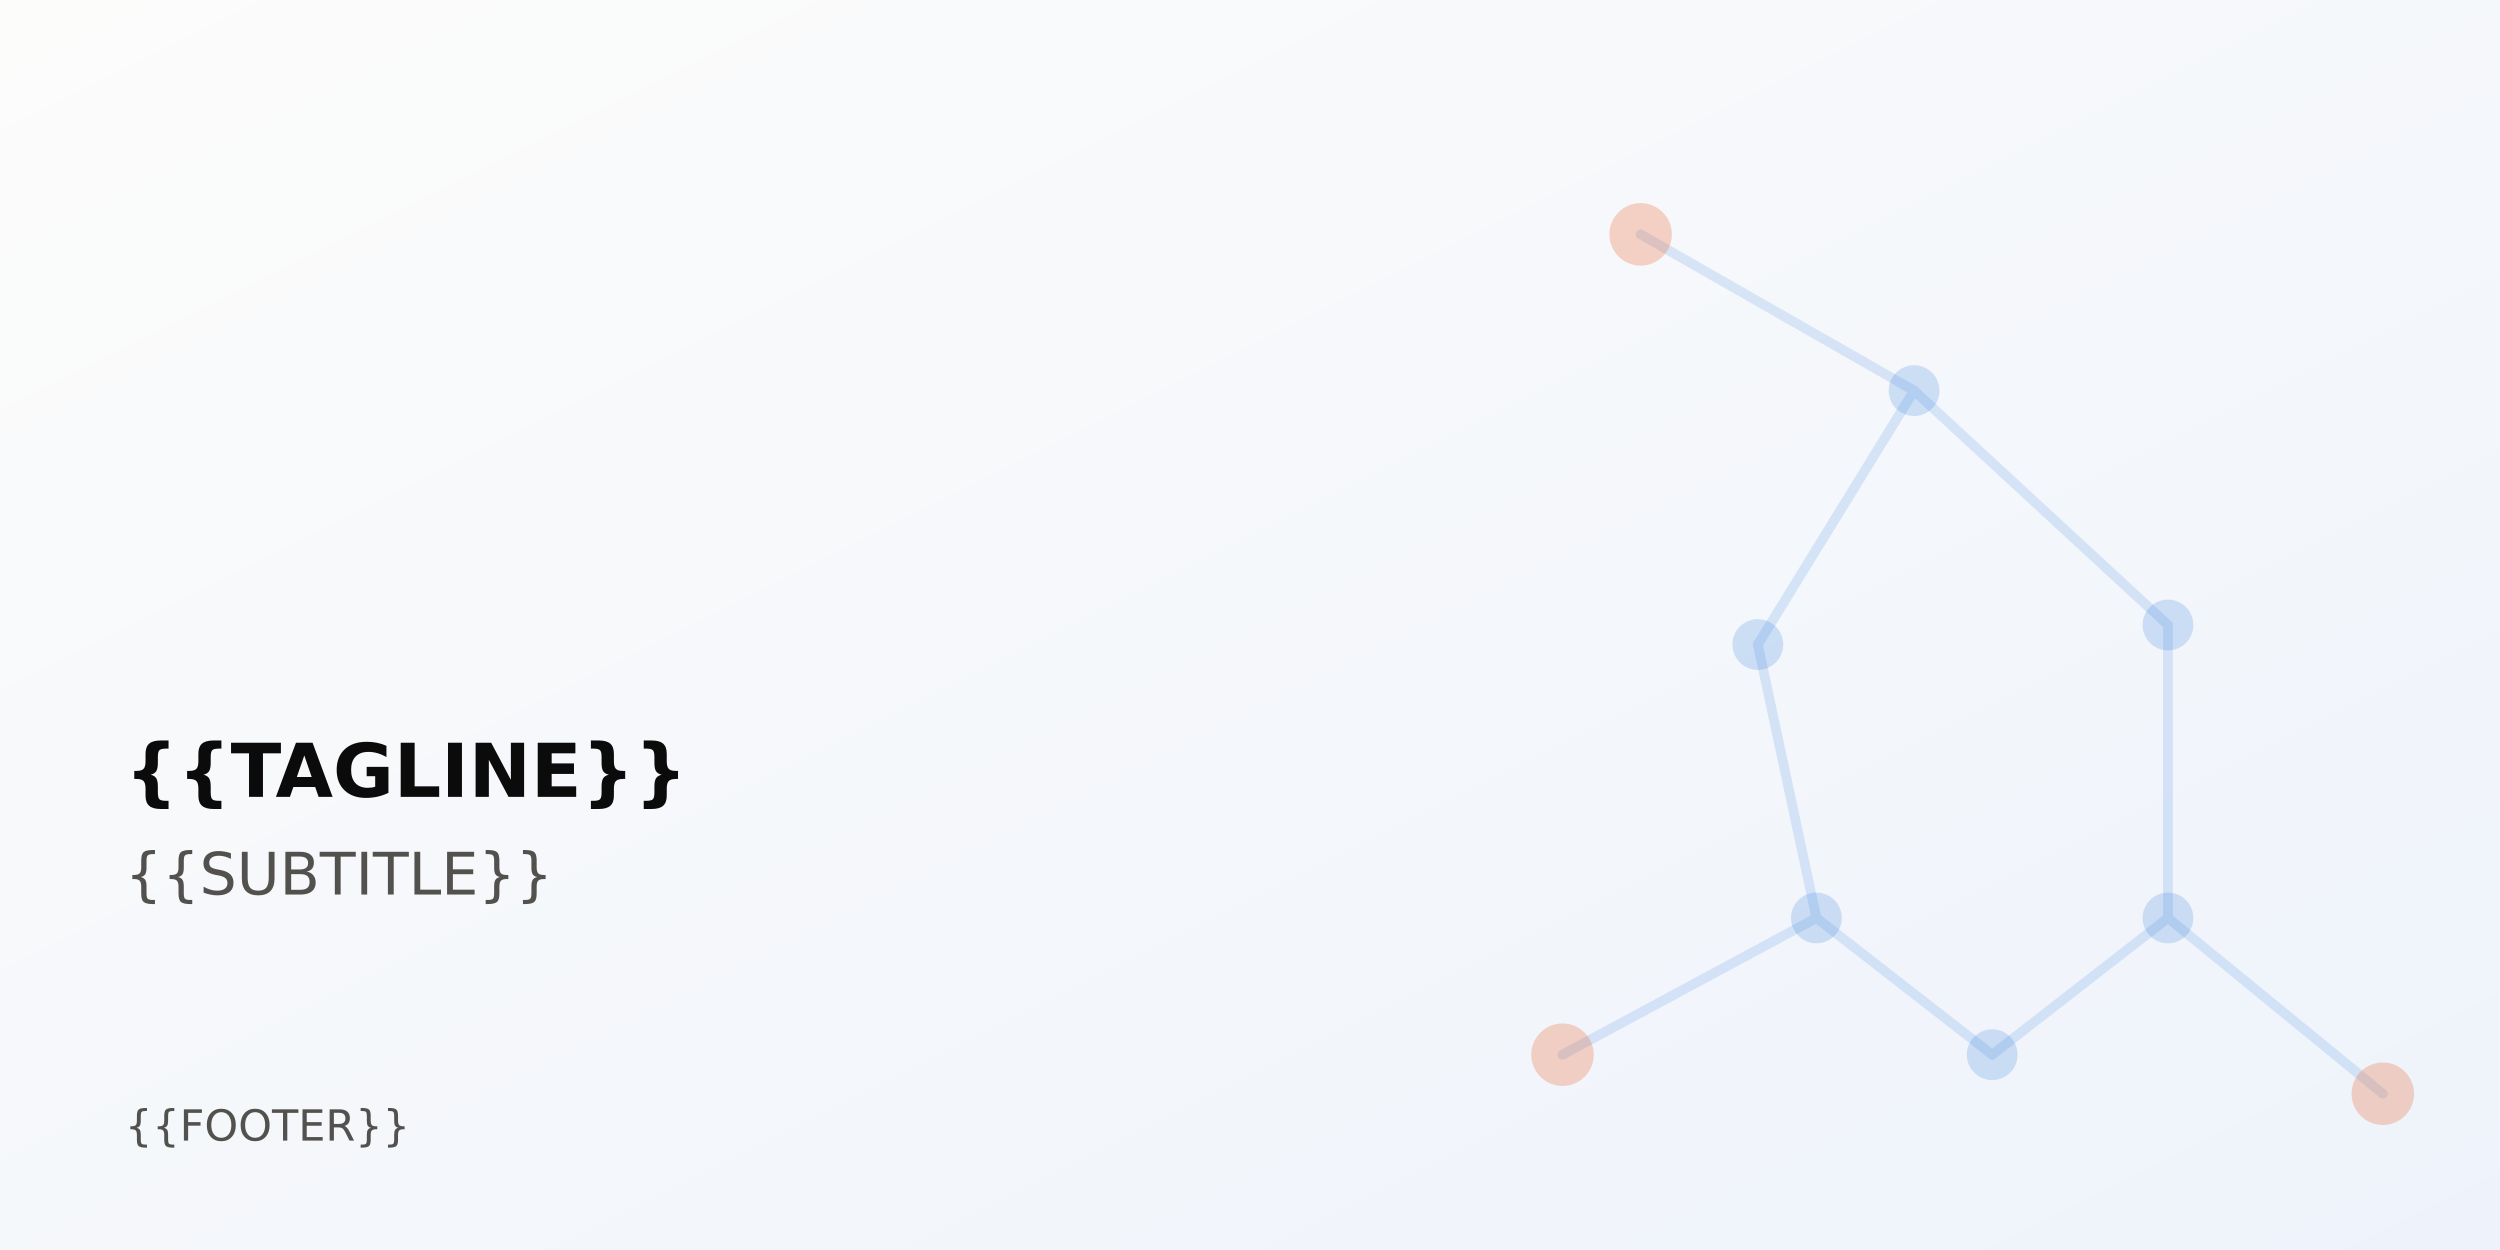
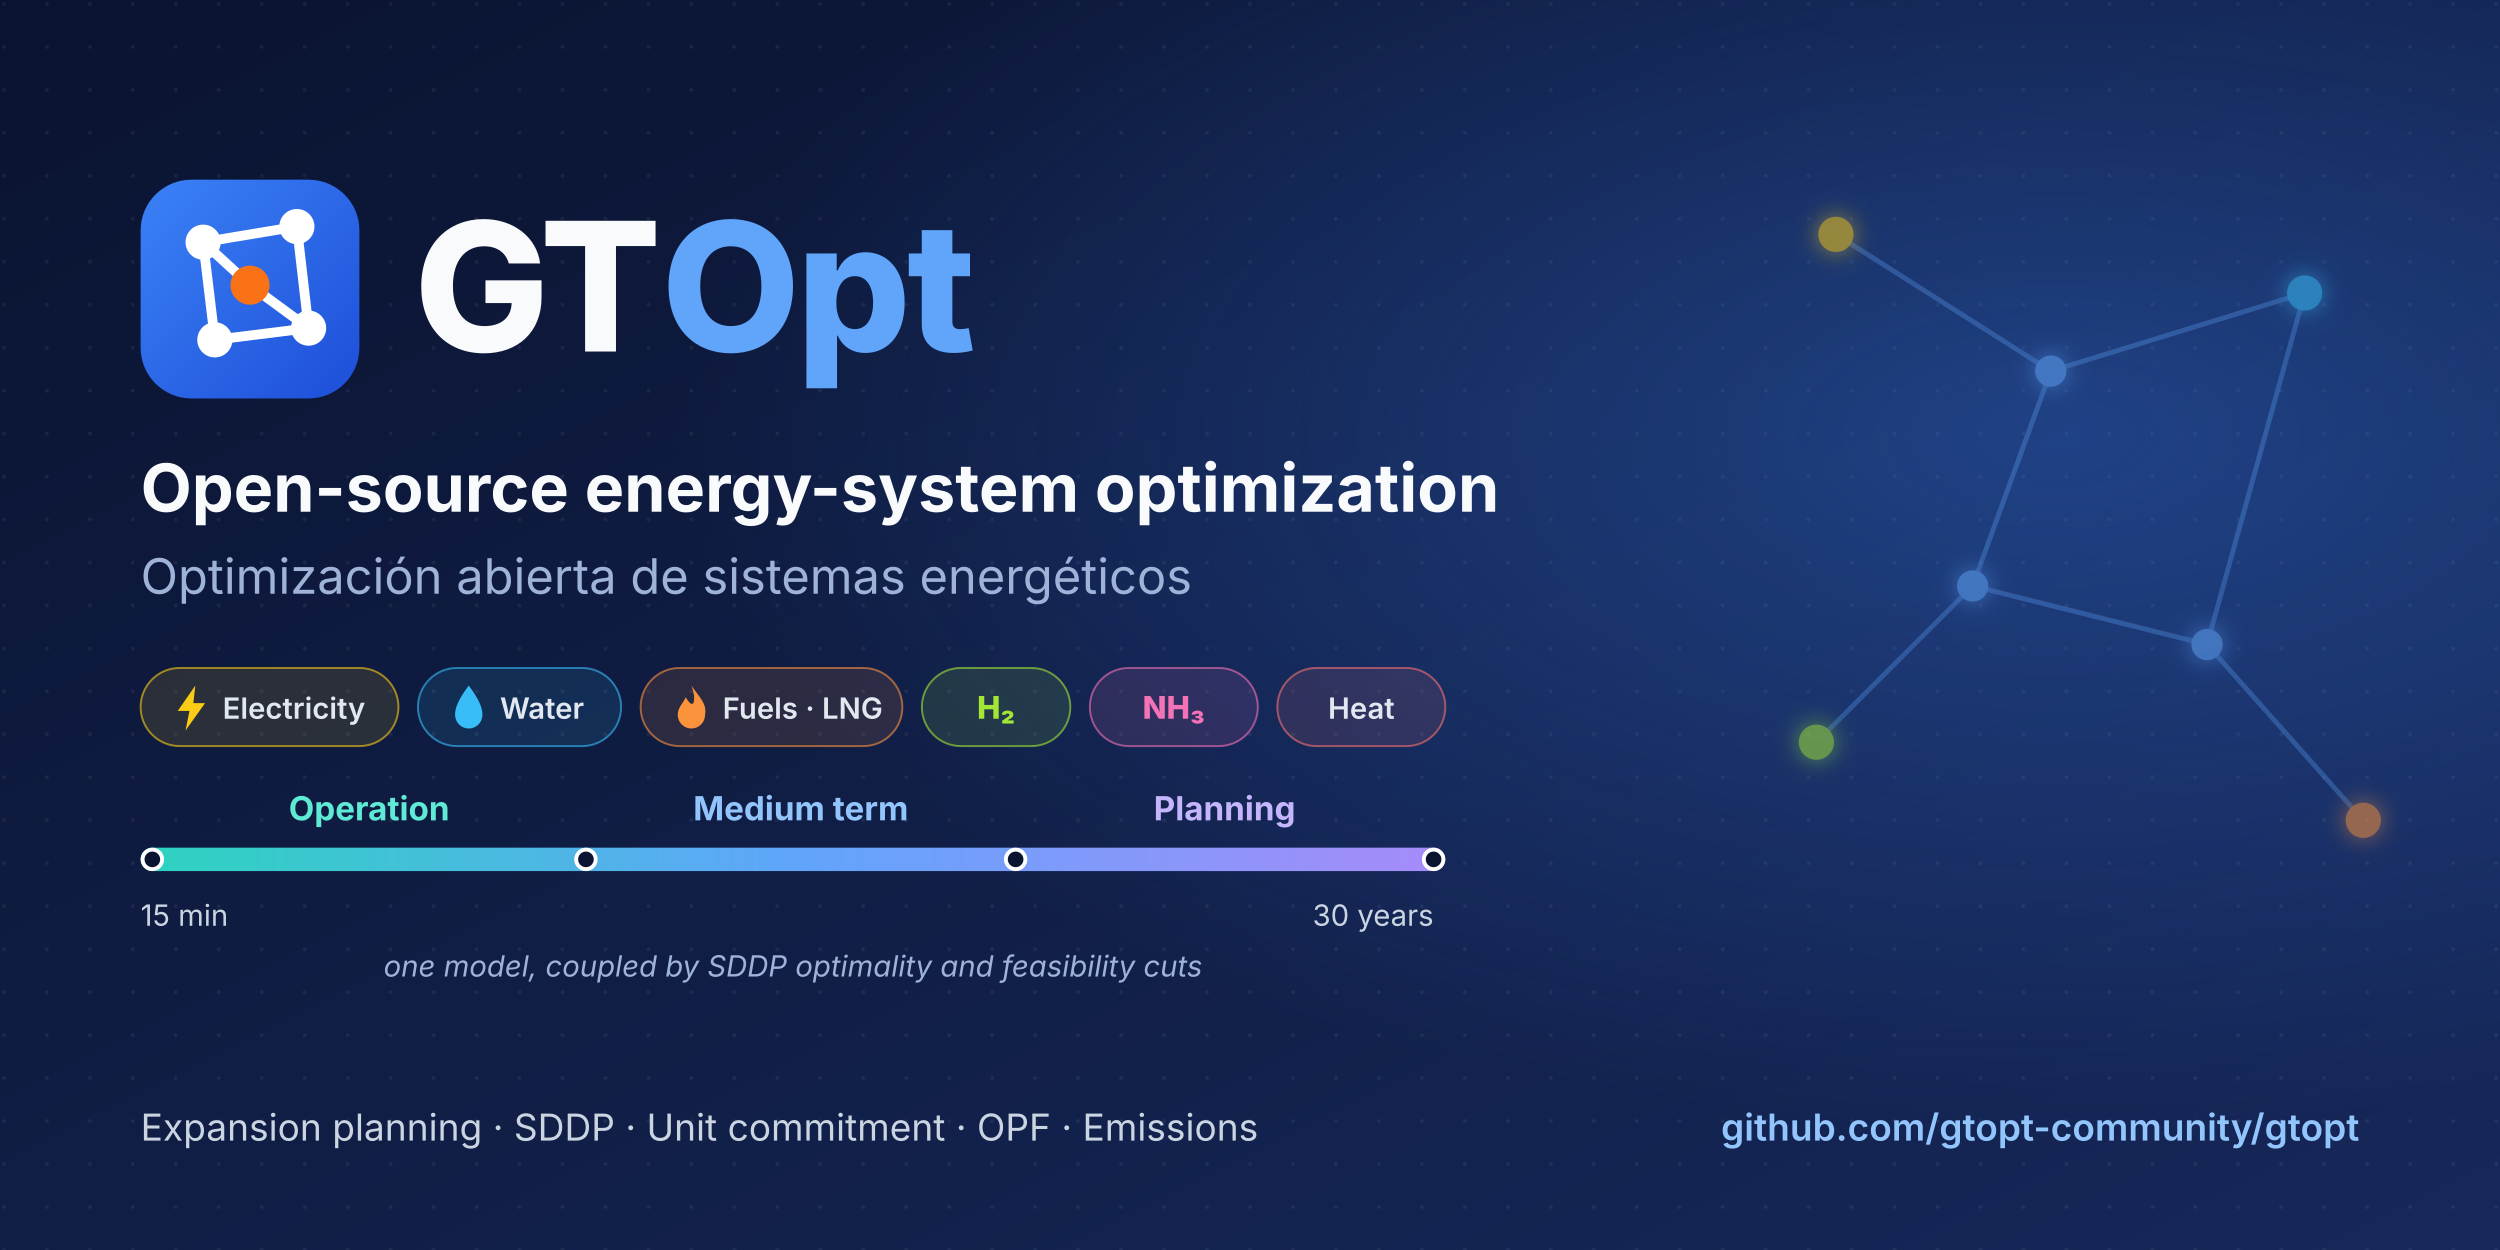
- <svg xmlns="http://www.w3.org/2000/svg" width="1280" height="640" viewBox="0 0 1280 640">
+ <svg xmlns="http://www.w3.org/2000/svg" viewBox="0 0 1280 640" width="1280" height="640">
  <defs>
    <linearGradient id="bg" x1="0" y1="0" x2="1" y2="1">
-       <stop offset="0" stop-color="#fcfcfb" />
-       <stop offset="1" stop-color="#eef3fb" />
+       <stop offset="0" stop-color="#0a1330" />
+       <stop offset="1" stop-color="#16285a" />
    </linearGradient>
+     <linearGradient id="scale" x1="0" y1="0" x2="1" y2="0">
+       <stop offset="0" stop-color="#2dd4bf" />
+       <stop offset="0.5" stop-color="#60a5fa" />
+       <stop offset="1" stop-color="#a78bfa" />
+     </linearGradient>
+     <linearGradient id="logo" x1="0" y1="0" x2="1" y2="1">
+       <stop offset="0" stop-color="#3b82f6" />
+       <stop offset="1" stop-color="#1d4ed8" />
+     </linearGradient>
+     <radialGradient id="halo" cx="0.82" cy="0.35" r="0.55">
+       <stop offset="0" stop-color="#3b82f6" stop-opacity="0.35" />
+       <stop offset="1" stop-color="#3b82f6" stop-opacity="0" />
+     </radialGradient>
+     <pattern id="dots" width="22" height="22" patternUnits="userSpaceOnUse">
+       <circle cx="2" cy="2" r="1" fill="#ffffff" opacity="0.06" />
+     </pattern>
+     <filter id="glow" x="-50%" y="-50%" width="200%" height="200%">
+       <feGaussianBlur stdDeviation="6" result="b" />
+       <feMerge>
+         <feMergeNode in="b" />
+         <feMergeNode in="SourceGraphic" />
+       </feMerge>
+     </filter>
  </defs>
+   <style>
+     text { font-family: Inter, "Segoe UI", "Helvetica Neue", Arial, sans-serif; }
+     .c { font-size: 15px; font-weight: 600; fill: #e2e8f0; }
+   </style>
  <rect width="1280" height="640" fill="url(#bg)" />
-   <g opacity="0.16" stroke="#2a78d6" stroke-width="5" stroke-linecap="round">
-     <line x1="840" y1="120" x2="980" y2="200" />
-     <line x1="980" y1="200" x2="900" y2="330" />
-     <line x1="980" y1="200" x2="1110" y2="320" />
-     <line x1="900" y1="330" x2="930" y2="470" />
-     <line x1="1110" y1="320" x2="1110" y2="470" />
-     <line x1="930" y1="470" x2="1020" y2="540" />
-     <line x1="1020" y1="540" x2="1110" y2="470" />
-     <line x1="800" y1="540" x2="930" y2="470" />
-     <line x1="1220" y1="560" x2="1110" y2="470" />
+   <rect width="1280" height="640" fill="url(#dots)" />
+   <rect width="1280" height="640" fill="url(#halo)" />
+   <g opacity="0.55">
+     <g stroke="#60a5fa" stroke-width="2.5" stroke-opacity="0.55" fill="none">
+       <path d="M940 120 L1050 190 L1180 150" />
+       <path d="M1050 190 L1010 300 L1130 330 L1180 150" />
+       <path d="M1010 300 L930 380" />
+       <path d="M1130 330 L1210 420" />
+     </g>
+     <g filter="url(#glow)">
+       <circle cx="940" cy="120" r="9" fill="#facc15" />
+       <circle cx="1050" cy="190" r="8" fill="#60a5fa" />
+       <circle cx="1180" cy="150" r="9" fill="#38bdf8" />
+       <circle cx="1010" cy="300" r="8" fill="#60a5fa" />
+       <circle cx="1130" cy="330" r="8" fill="#60a5fa" />
+       <circle cx="930" cy="380" r="9" fill="#a3e635" />
+       <circle cx="1210" cy="420" r="9" fill="#fb923c" />
+     </g>
  </g>
-   <g opacity="0.2" fill="#2a78d6">
-     <circle cx="980" cy="200" r="13" />
-     <circle cx="900" cy="330" r="13" />
-     <circle cx="1110" cy="320" r="13" />
-     <circle cx="930" cy="470" r="13" />
-     <circle cx="1020" cy="540" r="13" />
-     <circle cx="1110" cy="470" r="13" />
+   <rect x="72" y="92" width="112" height="112" rx="26" fill="url(#logo)" />
+   <g stroke="#ffffff" stroke-width="5" stroke-linecap="round" fill="none">
+     <path d="M104 124 L152 116 L158 168 L110 174 Z" />
+     <path d="M104 124 L128 146 L158 168" />
  </g>
-   <g opacity="0.28" fill="#eb6834">
-     <circle cx="840" cy="120" r="16" />
-     <circle cx="800" cy="540" r="16" />
-     <circle cx="1220" cy="560" r="16" />
+   <g fill="#ffffff">
+     <circle cx="104" cy="124" r="9" />
+     <circle cx="152" cy="116" r="9" />
+     <circle cx="158" cy="168" r="9" />
+     <circle cx="110" cy="174" r="9" />
  </g>
- 
-   {{MARK}}
-   {{WORDMARK}}
- 
-   <g font-family="DejaVu Sans, Helvetica, Arial, sans-serif">
-     <text x="64" y="408" font-size="38" font-weight="bold" fill="#0b0b0b">{{TAGLINE}}</text>
-     <text x="64" y="458" font-size="30" fill="#52514e">{{SUBTITLE}}</text>
-     <text x="64" y="584" font-size="22" fill="#52514e">{{FOOTER}}</text>
+   <circle cx="128" cy="146" r="10" fill="#f97316" />
+   <text x="212" y="180" font-size="92" font-weight="800" fill="#f8fafc" letter-spacing="-2">GT<tspan fill="#60a5fa">Opt</tspan>
+   </text>
+   <text x="72" y="262" font-size="34" font-weight="700" fill="#f8fafc">Open-source energy-system optimization</text>
+   <text x="72" y="304" font-size="25" fill="#9fb3d9">Optimización abierta de sistemas energéticos</text>
+   <g>
+     <rect x="72" y="342" width="132" height="40" rx="20" fill="#facc15" fill-opacity="0.12" stroke="#facc15" stroke-opacity="0.6" />
+     <path d="M100 351 L91 364 L97 364 L95 374 L105 360 L99 360 Z" fill="#facc15" />
+     <text x="114" y="368" class="c">Electricity</text>
+     <rect x="214" y="342" width="104" height="40" rx="20" fill="#38bdf8" fill-opacity="0.12" stroke="#38bdf8" stroke-opacity="0.6" />
+     <path d="M240 351 C 234 359, 233 363, 233 366 A 7 7 0 0 0 247 366 C 247 363, 246 359, 240 351 Z" fill="#38bdf8" />
+     <text x="256" y="368" class="c">Water</text>
+     <rect x="328" y="342" width="134" height="40" rx="20" fill="#fb923c" fill-opacity="0.12" stroke="#fb923c" stroke-opacity="0.6" />
+     <path d="M354 351 C 358 357, 362 360, 361 366 A 7 7 0 0 1 347 366 C 347 362, 350 360, 351 357 C 353 360, 354 361, 355 360 C 356 357, 355 354, 354 351 Z" fill="#fb923c" />
+     <text x="370" y="368" class="c">Fuels · LNG</text>
+     <rect x="472" y="342" width="76" height="40" rx="20" fill="#a3e635" fill-opacity="0.12" stroke="#a3e635" stroke-opacity="0.6" />
+     <text x="510" y="368" text-anchor="middle" font-size="16" font-weight="800" fill="#a3e635">H₂</text>
+     <rect x="558" y="342" width="86" height="40" rx="20" fill="#f472b6" fill-opacity="0.12" stroke="#f472b6" stroke-opacity="0.6" />
+     <text x="601" y="368" text-anchor="middle" font-size="16" font-weight="800" fill="#f472b6">NH₃</text>
+     <rect x="654" y="342" width="86" height="40" rx="20" fill="#f87171" fill-opacity="0.12" stroke="#f87171" stroke-opacity="0.6" />
+     <text x="697" y="368" text-anchor="middle" class="c" fill="#fecaca">Heat</text>
  </g>
+   <rect x="72" y="434" width="668" height="12" rx="6" fill="url(#scale)" />
+   <g fill="#0a1330" stroke="#ffffff" stroke-width="2">
+     <circle cx="78" cy="440" r="5" />
+     <circle cx="300" cy="440" r="5" />
+     <circle cx="520" cy="440" r="5" />
+     <circle cx="734" cy="440" r="5" />
+   </g>
+   <g font-size="15" fill="#cbd5e1">
+     <text x="72" y="474">15 min</text>
+     <text x="734" y="474" text-anchor="end">30 years</text>
+   </g>
+   <g font-size="17" font-weight="700" text-anchor="middle">
+     <text x="189" y="420" fill="#5eead4">Operation</text>
+     <text x="410" y="420" fill="#93c5fd">Medium term</text>
+     <text x="627" y="420" fill="#c4b5fd">Planning</text>
+   </g>
+   <text x="406" y="500" text-anchor="middle" font-size="15" font-style="italic" fill="#9fb3d9">one model, coupled by SDDP optimality and feasibility cuts</text>
+   <text x="72" y="584" font-size="19" fill="#cbd5e1">Expansion planning · SDDP · Unit commitment · OPF · Emissions</text>
+   <text x="1208" y="584" text-anchor="end" font-size="19" font-weight="600" fill="#93c5fd">github.com/gtopt-community/gtopt</text>
</svg>
